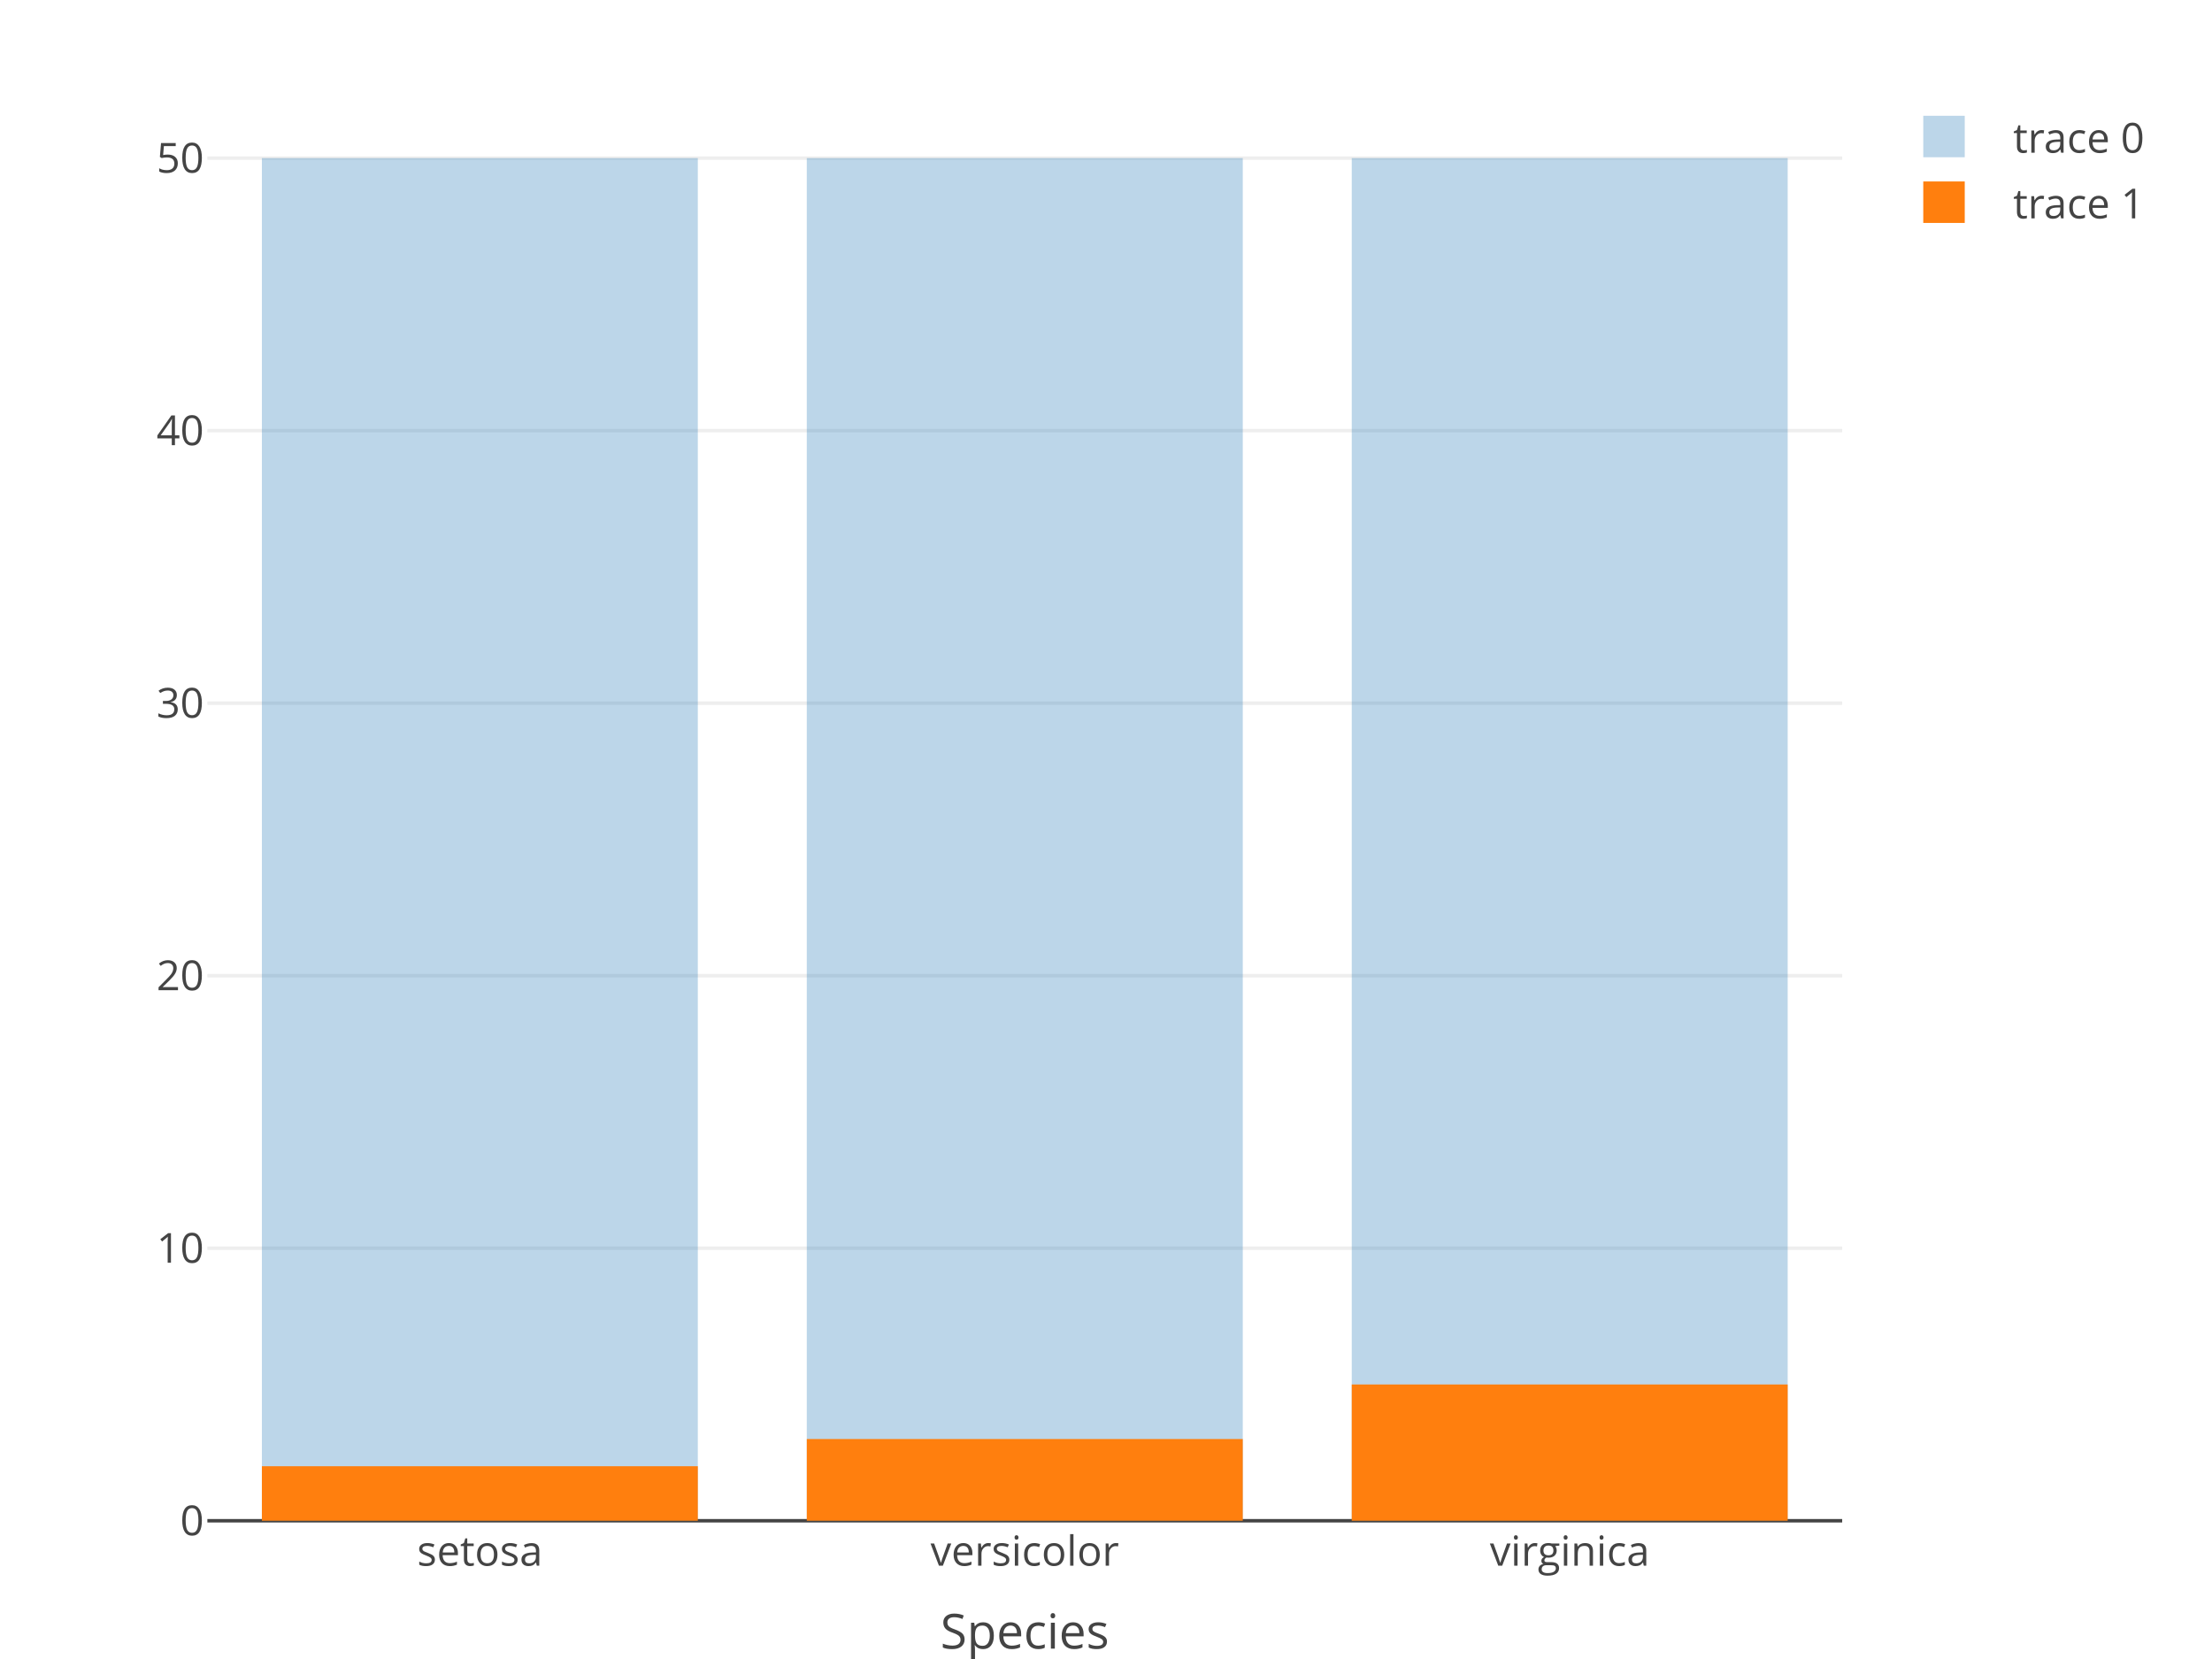
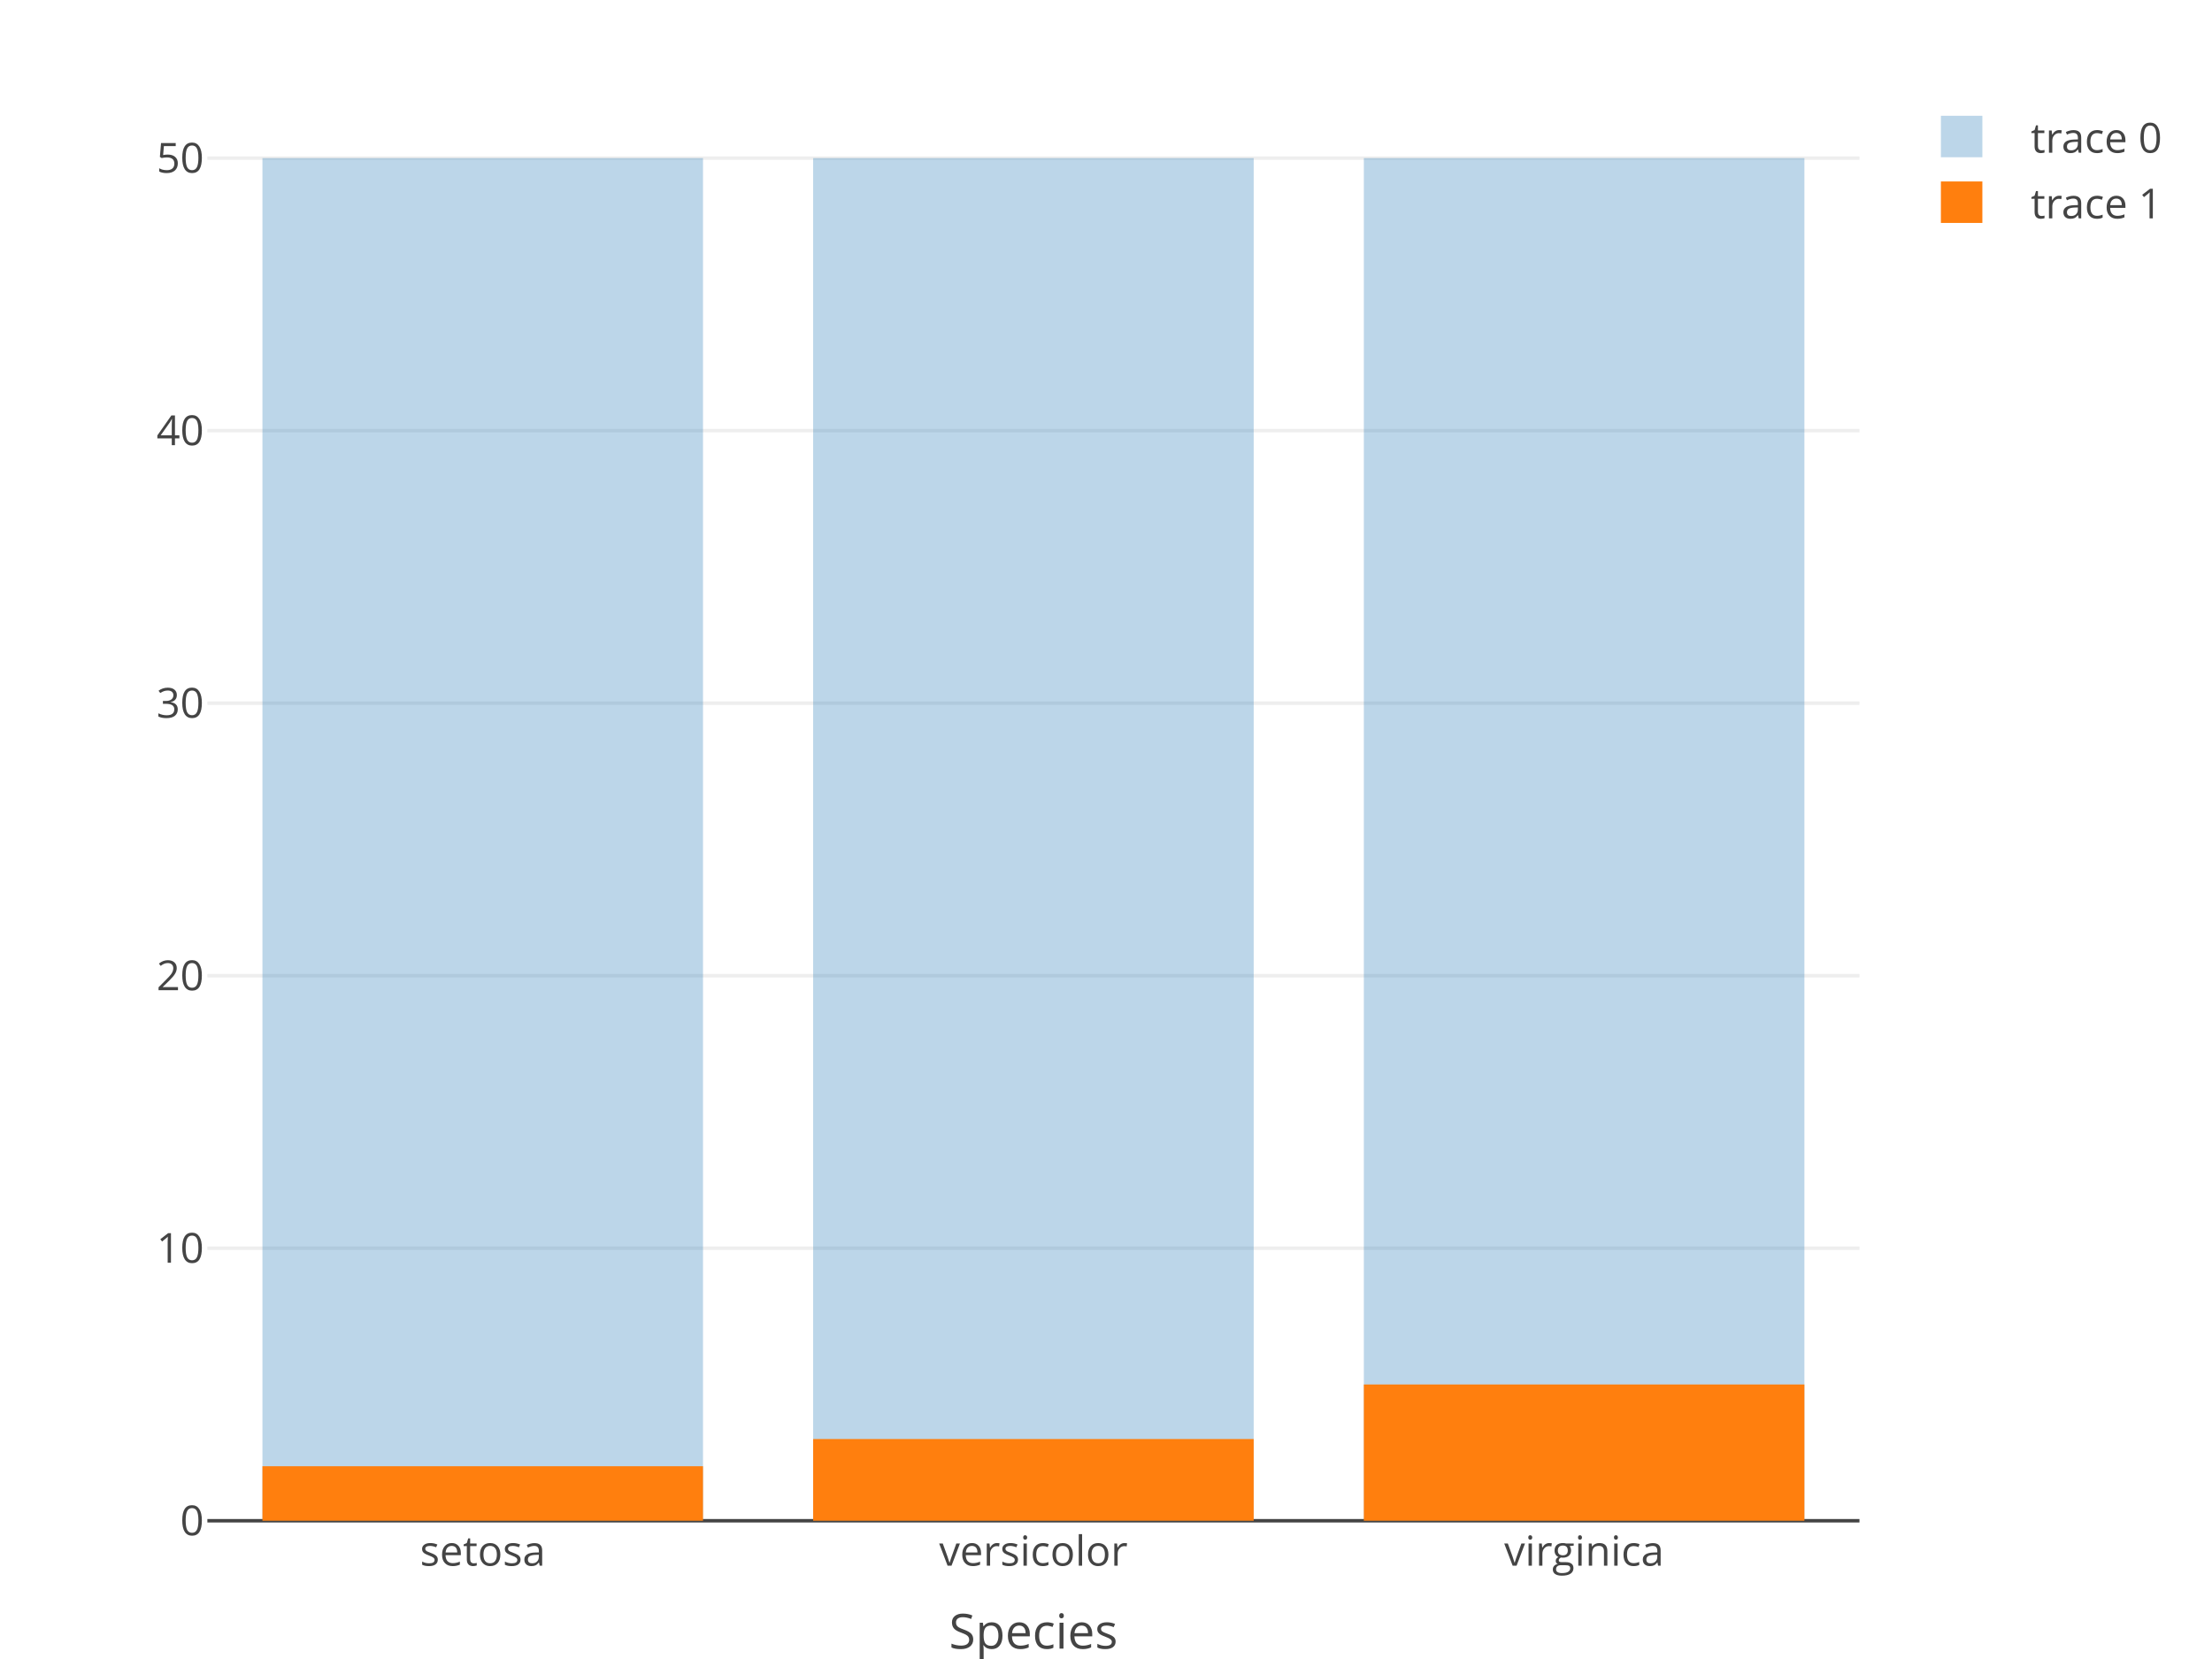
<svg xmlns="http://www.w3.org/2000/svg" class="main-svg" width="640" height="480" viewBox="0 0 640 480">
  <rect x="0" y="0" width="640" height="480" style="fill: rgb(255, 255, 255); fill-opacity: 1;" />
  <defs id="defs-">
    <g class="clips">
      <clipPath id="clipxyplot" class="plotclip">
-         <rect width="473" height="415" />
+         <rect width="478" height="415" />
      </clipPath>
      <clipPath class="axesclip" id="clipx">
-         <rect x="60" y="0" width="473" height="480" />
+         <rect x="60" y="0" width="478" height="480" />
      </clipPath>
      <clipPath class="axesclip" id="clipy">
        <rect x="0" y="25" width="640" height="415" />
      </clipPath>
      <clipPath class="axesclip" id="clipxy">
-         <rect x="60" y="25" width="473" height="415" />
+         <rect x="60" y="25" width="478" height="415" />
      </clipPath>
    </g>
    <g class="gradients" />
  </defs>
  <g class="bglayer">
-     <rect class="bg" x="60" y="25" width="473" height="415" style="fill: rgb(255, 255, 255); fill-opacity: 1; stroke-width: 0;" />
+     <rect class="bg" x="60" y="25" width="478" height="415" style="fill: rgb(255, 255, 255); fill-opacity: 1; stroke-width: 0;" />
  </g>
  <g class="layer-below">
    <g class="imagelayer" />
    <g class="shapelayer" />
  </g>
  <g class="cartesianlayer">
    <g class="subplot xy">
      <g class="layer-subplot">
        <g class="shapelayer" />
        <g class="imagelayer" />
      </g>
      <g class="gridlayer">
        <g class="x" />
        <g class="y">
-           <path class="ygrid crisp" d="M60,0h473" transform="translate(0,361.15)" style="stroke: rgb(238, 238, 238); stroke-opacity: 1; stroke-width: 1px;" />
-           <path class="ygrid crisp" d="M60,0h473" transform="translate(0,282.3)" style="stroke: rgb(238, 238, 238); stroke-opacity: 1; stroke-width: 1px;" />
-           <path class="ygrid crisp" d="M60,0h473" transform="translate(0,203.45)" style="stroke: rgb(238, 238, 238); stroke-opacity: 1; stroke-width: 1px;" />
-           <path class="ygrid crisp" d="M60,0h473" transform="translate(0,124.6)" style="stroke: rgb(238, 238, 238); stroke-opacity: 1; stroke-width: 1px;" />
-           <path class="ygrid crisp" d="M60,0h473" transform="translate(0,45.75)" style="stroke: rgb(238, 238, 238); stroke-opacity: 1; stroke-width: 1px;" />
+           <path class="ygrid crisp" d="M60,0h478" transform="translate(0,361.15)" style="stroke: rgb(238, 238, 238); stroke-opacity: 1; stroke-width: 1px;" />
+           <path class="ygrid crisp" d="M60,0h478" transform="translate(0,282.3)" style="stroke: rgb(238, 238, 238); stroke-opacity: 1; stroke-width: 1px;" />
+           <path class="ygrid crisp" d="M60,0h478" transform="translate(0,203.45)" style="stroke: rgb(238, 238, 238); stroke-opacity: 1; stroke-width: 1px;" />
+           <path class="ygrid crisp" d="M60,0h478" transform="translate(0,124.6)" style="stroke: rgb(238, 238, 238); stroke-opacity: 1; stroke-width: 1px;" />
+           <path class="ygrid crisp" d="M60,0h478" transform="translate(0,45.75)" style="stroke: rgb(238, 238, 238); stroke-opacity: 1; stroke-width: 1px;" />
        </g>
      </g>
      <g class="zerolinelayer">
-         <path class="yzl zl crisp" d="M60,0h473" transform="translate(0,440)" style="stroke: rgb(68, 68, 68); stroke-opacity: 1; stroke-width: 1px;" />
+         <path class="yzl zl crisp" d="M60,0h478" transform="translate(0,440)" style="stroke: rgb(68, 68, 68); stroke-opacity: 1; stroke-width: 1px;" />
      </g>
      <path class="xlines-below" />
      <path class="ylines-below" />
      <g class="overlines-below" />
      <g class="xaxislayer-below" />
      <g class="yaxislayer-below" />
      <g class="overaxes-below" />
      <g class="plot" transform="translate(60, 25)" clip-path="url(#clipxyplot)">
        <g class="barlayer mlayer">
          <g class="trace bars" style="opacity: 0.3;">
            <g class="points">
              <g class="point">
-                 <path class="undefined" d="M15.77,415V20.75H141.9V415Z" style="vector-effect: non-scaling-stroke; opacity: 1; stroke-width: 0px; fill: rgb(31, 119, 180); fill-opacity: 1;" />
+                 <path class="undefined" d="M15.93,415V20.75H143.4V415Z" style="vector-effect: non-scaling-stroke; opacity: 1; stroke-width: 0px; fill: rgb(31, 119, 180); fill-opacity: 1;" />
              </g>
              <g class="point">
-                 <path class="undefined" d="M173.43,415V20.75H299.57V415Z" style="vector-effect: non-scaling-stroke; opacity: 1; stroke-width: 0px; fill: rgb(31, 119, 180); fill-opacity: 1;" />
+                 <path class="undefined" d="M175.27,415V20.75H302.73V415Z" style="vector-effect: non-scaling-stroke; opacity: 1; stroke-width: 0px; fill: rgb(31, 119, 180); fill-opacity: 1;" />
              </g>
              <g class="point">
-                 <path class="undefined" d="M331.1,415V20.75H457.23V415Z" style="vector-effect: non-scaling-stroke; opacity: 1; stroke-width: 0px; fill: rgb(31, 119, 180); fill-opacity: 1;" />
+                 <path class="undefined" d="M334.6,415V20.75H462.07V415Z" style="vector-effect: non-scaling-stroke; opacity: 1; stroke-width: 0px; fill: rgb(31, 119, 180); fill-opacity: 1;" />
              </g>
            </g>
          </g>
          <g class="trace bars" style="opacity: 1;">
            <g class="points">
              <g class="point">
-                 <path class="undefined" d="M15.77,415V399.23H141.9V415Z" style="vector-effect: non-scaling-stroke; opacity: 1; stroke-width: 0px; fill: rgb(255, 127, 14); fill-opacity: 1;" />
+                 <path class="undefined" d="M15.93,415V399.23H143.4V415Z" style="vector-effect: non-scaling-stroke; opacity: 1; stroke-width: 0px; fill: rgb(255, 127, 14); fill-opacity: 1;" />
              </g>
              <g class="point">
-                 <path class="undefined" d="M173.43,415V391.35H299.57V415Z" style="vector-effect: non-scaling-stroke; opacity: 1; stroke-width: 0px; fill: rgb(255, 127, 14); fill-opacity: 1;" />
+                 <path class="undefined" d="M175.27,415V391.35H302.73V415Z" style="vector-effect: non-scaling-stroke; opacity: 1; stroke-width: 0px; fill: rgb(255, 127, 14); fill-opacity: 1;" />
              </g>
              <g class="point">
-                 <path class="undefined" d="M331.1,415V375.58H457.23V415Z" style="vector-effect: non-scaling-stroke; opacity: 1; stroke-width: 0px; fill: rgb(255, 127, 14); fill-opacity: 1;" />
+                 <path class="undefined" d="M334.6,415V375.58H462.07V415Z" style="vector-effect: non-scaling-stroke; opacity: 1; stroke-width: 0px; fill: rgb(255, 127, 14); fill-opacity: 1;" />
              </g>
            </g>
          </g>
        </g>
      </g>
      <g class="overplot" />
      <path class="xlines-above crisp" d="M0,0" style="fill: none;" />
      <path class="ylines-above crisp" d="M0,0" style="fill: none;" />
      <g class="overlines-above" />
      <g class="xaxislayer-above">
        <g class="xtick">
-           <text text-anchor="middle" x="0" y="453" transform="translate(138.83,0)" style="font-family: 'Open Sans', verdana, arial, sans-serif; font-size: 12px; fill: rgb(68, 68, 68); fill-opacity: 1; white-space: pre;">setosa</text>
+           <text text-anchor="middle" x="0" y="453" transform="translate(139.67,0)" style="font-family: 'Open Sans', verdana, arial, sans-serif; font-size: 12px; fill: rgb(68, 68, 68); fill-opacity: 1; white-space: pre;">setosa</text>
        </g>
        <g class="xtick">
-           <text text-anchor="middle" x="0" y="453" transform="translate(296.5,0)" style="font-family: 'Open Sans', verdana, arial, sans-serif; font-size: 12px; fill: rgb(68, 68, 68); fill-opacity: 1; white-space: pre;">versicolor</text>
+           <text text-anchor="middle" x="0" y="453" transform="translate(299,0)" style="font-family: 'Open Sans', verdana, arial, sans-serif; font-size: 12px; fill: rgb(68, 68, 68); fill-opacity: 1; white-space: pre;">versicolor</text>
        </g>
        <g class="xtick">
-           <text text-anchor="middle" x="0" y="453" transform="translate(454.17,0)" style="font-family: 'Open Sans', verdana, arial, sans-serif; font-size: 12px; fill: rgb(68, 68, 68); fill-opacity: 1; white-space: pre;">virginica</text>
+           <text text-anchor="middle" x="0" y="453" transform="translate(458.33,0)" style="font-family: 'Open Sans', verdana, arial, sans-serif; font-size: 12px; fill: rgb(68, 68, 68); fill-opacity: 1; white-space: pre;">virginica</text>
        </g>
      </g>
      <g class="yaxislayer-above">
        <g class="ytick">
          <text text-anchor="end" x="59" y="4.2" transform="translate(0,440)" style="font-family: 'Open Sans', verdana, arial, sans-serif; font-size: 12px; fill: rgb(68, 68, 68); fill-opacity: 1; white-space: pre;">0</text>
        </g>
        <g class="ytick">
          <text text-anchor="end" x="59" y="4.2" transform="translate(0,361.15)" style="font-family: 'Open Sans', verdana, arial, sans-serif; font-size: 12px; fill: rgb(68, 68, 68); fill-opacity: 1; white-space: pre;">10</text>
        </g>
        <g class="ytick">
          <text text-anchor="end" x="59" y="4.2" transform="translate(0,282.3)" style="font-family: 'Open Sans', verdana, arial, sans-serif; font-size: 12px; fill: rgb(68, 68, 68); fill-opacity: 1; white-space: pre;">20</text>
        </g>
        <g class="ytick">
          <text text-anchor="end" x="59" y="4.2" transform="translate(0,203.45)" style="font-family: 'Open Sans', verdana, arial, sans-serif; font-size: 12px; fill: rgb(68, 68, 68); fill-opacity: 1; white-space: pre;">30</text>
        </g>
        <g class="ytick">
          <text text-anchor="end" x="59" y="4.2" transform="translate(0,124.6)" style="font-family: 'Open Sans', verdana, arial, sans-serif; font-size: 12px; fill: rgb(68, 68, 68); fill-opacity: 1; white-space: pre;">40</text>
        </g>
        <g class="ytick">
          <text text-anchor="end" x="59" y="4.2" transform="translate(0,45.75)" style="font-family: 'Open Sans', verdana, arial, sans-serif; font-size: 12px; fill: rgb(68, 68, 68); fill-opacity: 1; white-space: pre;">50</text>
        </g>
      </g>
      <g class="overaxes-above" />
    </g>
  </g>
  <g class="polarlayer" />
  <g class="ternarylayer" />
  <g class="geolayer" />
  <g class="pielayer" />
  <g class="glimages" />
  <defs id="topdefs-">
    <g class="clips" />
    <clipPath id="legend">
-       <rect width="88" height="48" x="0" y="0" />
+       <rect width="82" height="48" x="0" y="0" />
    </clipPath>
  </defs>
  <g class="layer-above">
    <g class="imagelayer" />
    <g class="shapelayer" />
  </g>
  <g class="infolayer">
-     <g class="legend" pointer-events="all" transform="translate(542.46, 25)">
-       <rect class="bg" shape-rendering="crispEdges" style="stroke: rgb(68, 68, 68); stroke-opacity: 1; fill: rgb(255, 255, 255); fill-opacity: 1; stroke-width: 0px;" width="88" height="48" x="0" y="0" />
+     <g class="legend" pointer-events="all" transform="translate(547.56, 25)">
+       <rect class="bg" shape-rendering="crispEdges" width="82" height="48" x="0" y="0" style="stroke: rgb(68, 68, 68); stroke-opacity: 1; fill: rgb(255, 255, 255); fill-opacity: 1; stroke-width: 0px;" />
      <g class="scrollbox" transform="translate(0, 0)" clip-path="url(#legend)">
        <g class="groups">
          <g class="traces" transform="translate(0, 14.5)" style="opacity: 1;">
            <g class="layers" style="opacity: 0.3;">
              <g class="legendfill" />
              <g class="legendlines" />
              <g class="legendsymbols">
                <g class="legendpoints">
                  <path class="legendbar" d="M6,6H-6V-6H6Z" transform="translate(20,0)" style="stroke-width: 0px; fill: rgb(31, 119, 180); fill-opacity: 1;" />
                </g>
              </g>
            </g>
            <text class="legendtext user-select-none" text-anchor="start" x="40" y="4.68" style="font-family: 'Open Sans', verdana, arial, sans-serif; font-size: 12px; fill: rgb(68, 68, 68); fill-opacity: 1; white-space: pre;">trace 0</text>
-             <rect class="legendtoggle" pointer-events="all" style="cursor: pointer; fill: rgb(0, 0, 0); fill-opacity: 0;" x="0" y="-9.5" width="128" height="19" />
+             <rect class="legendtoggle" pointer-events="all" x="0" y="-9.5" width="122" height="19" style="cursor: pointer; fill: rgb(0, 0, 0); fill-opacity: 0;" />
          </g>
          <g class="traces" transform="translate(0, 33.5)" style="opacity: 1;">
            <g class="layers" style="opacity: 1;">
              <g class="legendfill" />
              <g class="legendlines" />
              <g class="legendsymbols">
                <g class="legendpoints">
                  <path class="legendbar" d="M6,6H-6V-6H6Z" transform="translate(20,0)" style="stroke-width: 0px; fill: rgb(255, 127, 14); fill-opacity: 1;" />
                </g>
              </g>
            </g>
            <text class="legendtext user-select-none" text-anchor="start" x="40" y="4.68" style="font-family: 'Open Sans', verdana, arial, sans-serif; font-size: 12px; fill: rgb(68, 68, 68); fill-opacity: 1; white-space: pre;">trace 1</text>
-             <rect class="legendtoggle" pointer-events="all" x="0" y="-9.5" width="128" height="19" style="cursor: pointer; fill: rgb(0, 0, 0); fill-opacity: 0;" />
+             <rect class="legendtoggle" pointer-events="all" x="0" y="-9.5" width="122" height="19" style="cursor: pointer; fill: rgb(0, 0, 0); fill-opacity: 0;" />
          </g>
        </g>
      </g>
-       <rect class="scrollbar" rx="20" ry="3" width="0" height="0" style="fill: rgb(128, 139, 164); fill-opacity: 1;" x="0" y="0" />
+       <rect class="scrollbar" rx="20" ry="3" width="0" height="0" x="0" y="0" style="fill: rgb(128, 139, 164); fill-opacity: 1;" />
    </g>
    <g class="g-gtitle" />
    <g class="g-xtitle" transform="translate(0,-15)">
-       <text class="xtitle" x="296.5" y="492" text-anchor="middle" style="font-family: 'Open Sans', verdana, arial, sans-serif; font-size: 14px; fill: rgb(68, 68, 68); opacity: 1; font-weight: normal; white-space: pre;">Species</text>
+       <text class="xtitle" x="299" y="492" text-anchor="middle" style="font-family: 'Open Sans', verdana, arial, sans-serif; font-size: 14px; fill: rgb(68, 68, 68); opacity: 1; font-weight: normal; white-space: pre;">Species</text>
    </g>
    <g class="g-ytitle" />
  </g>
</svg>
